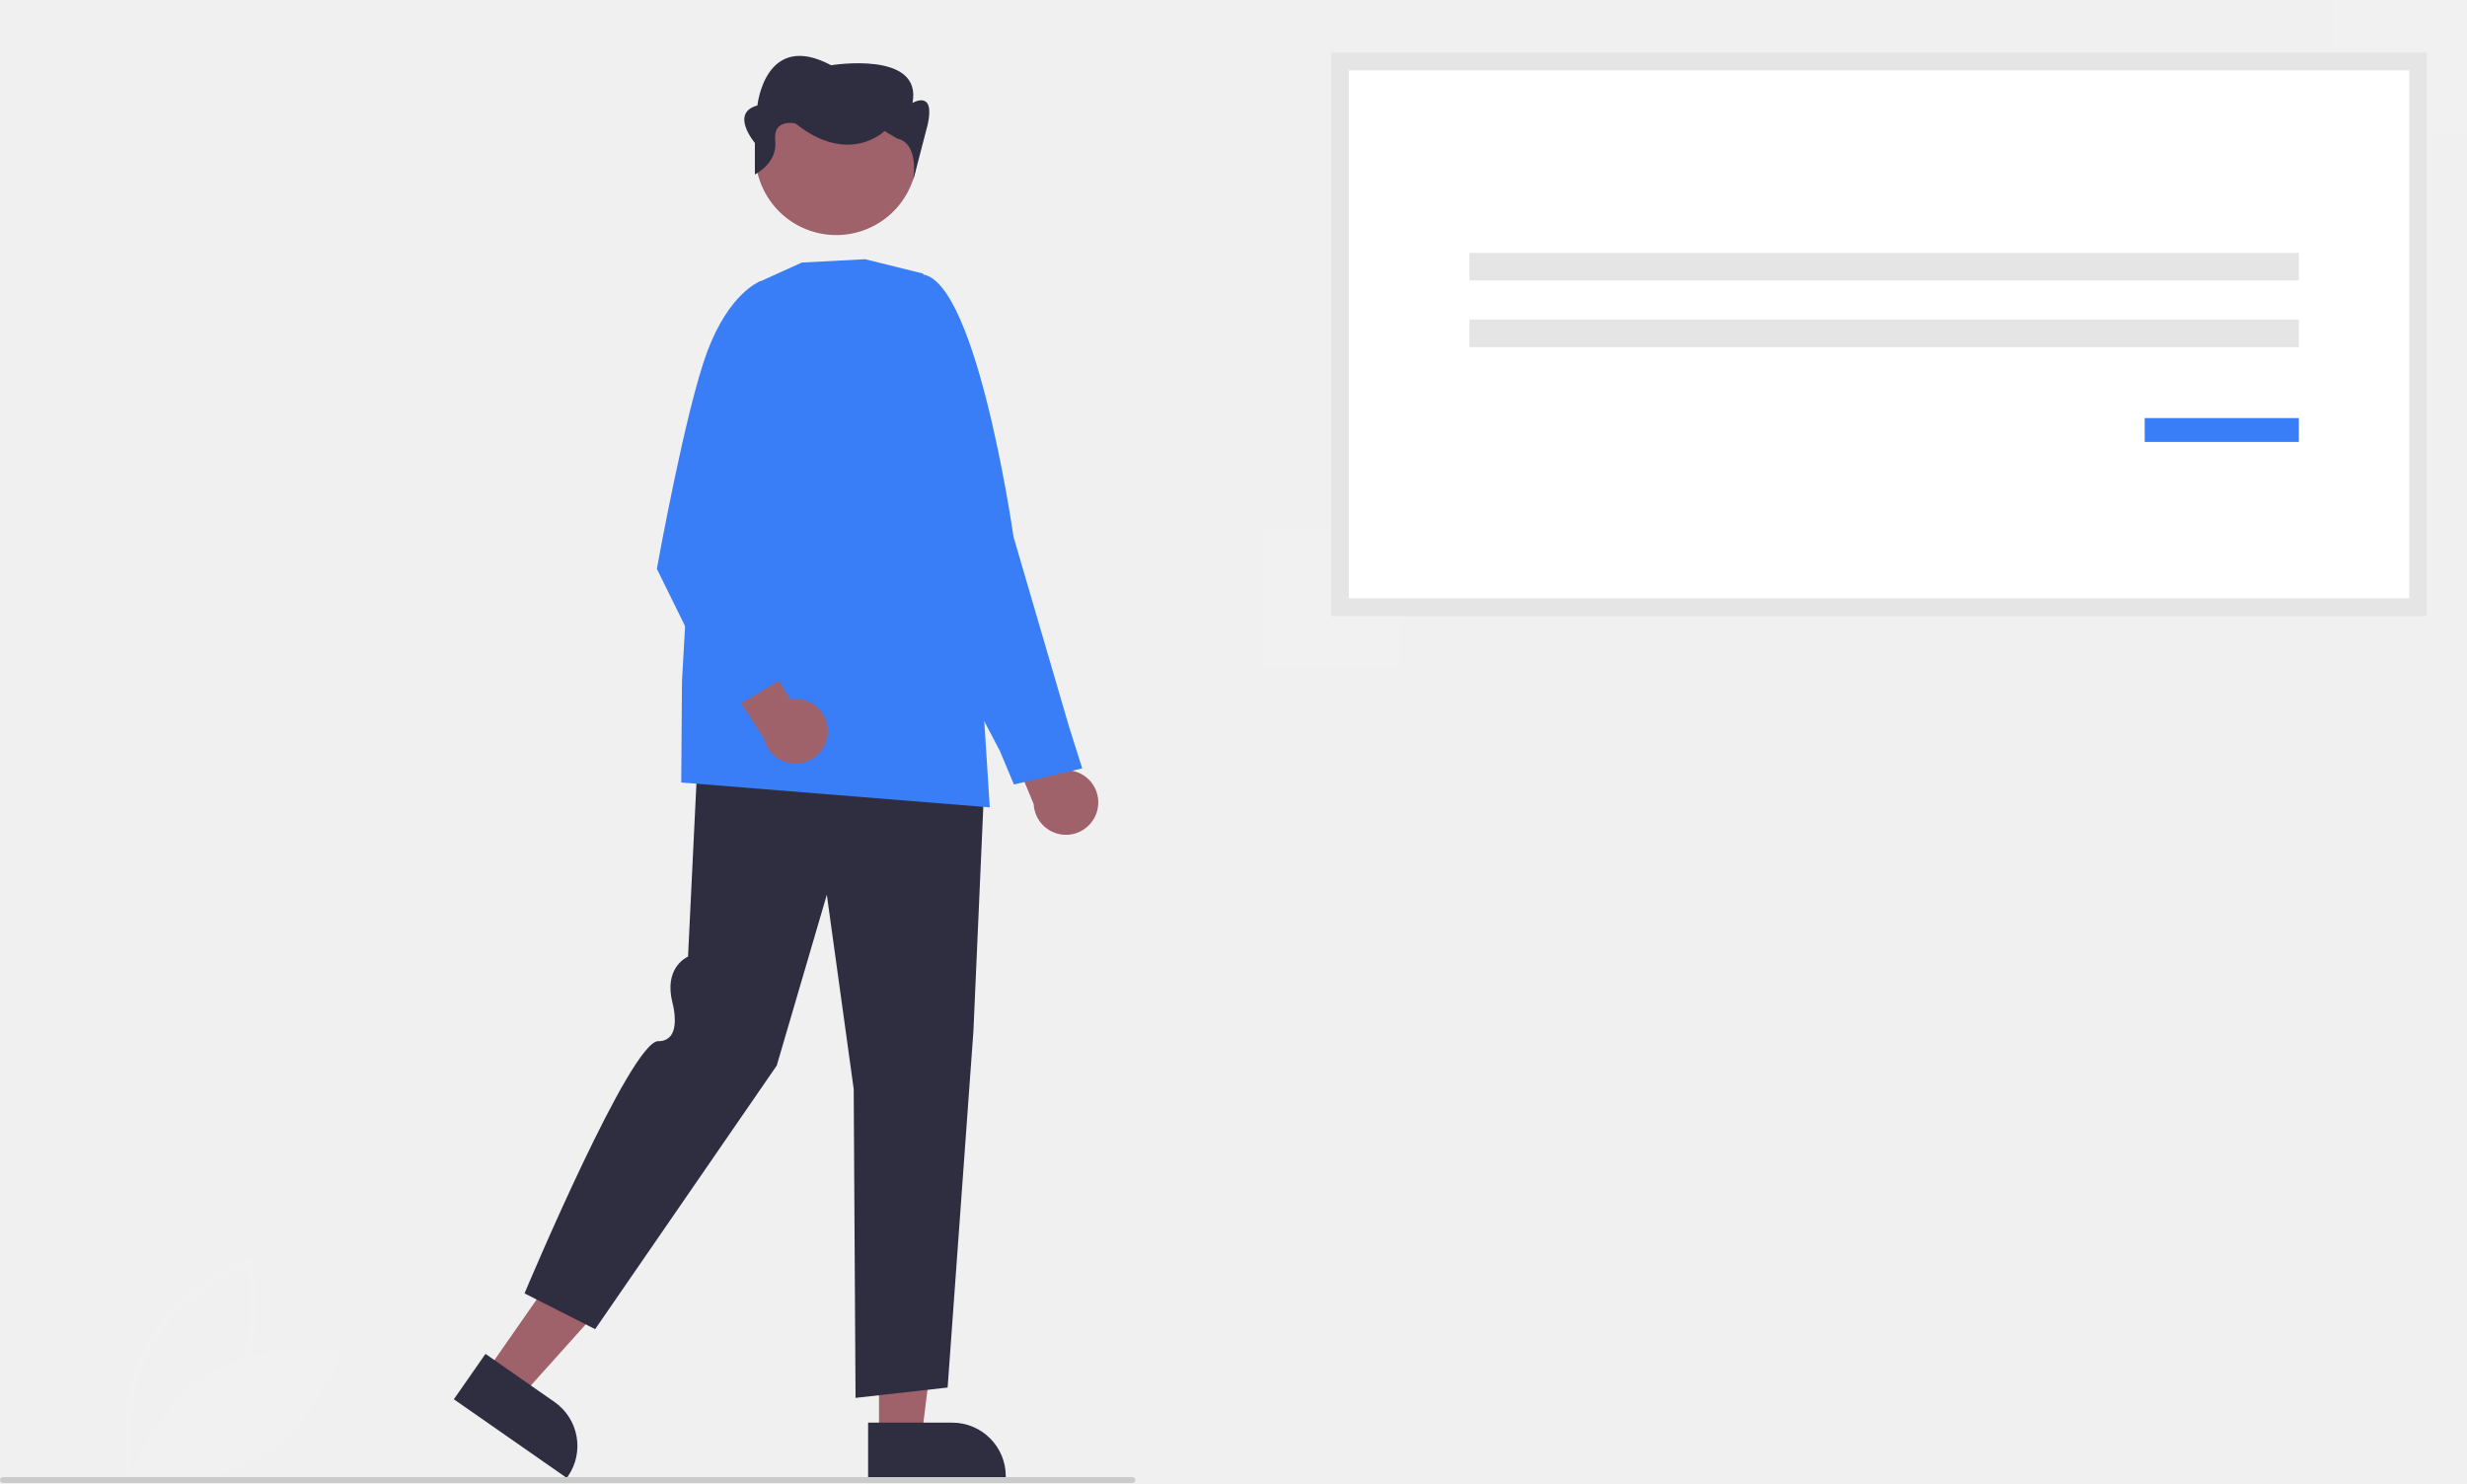
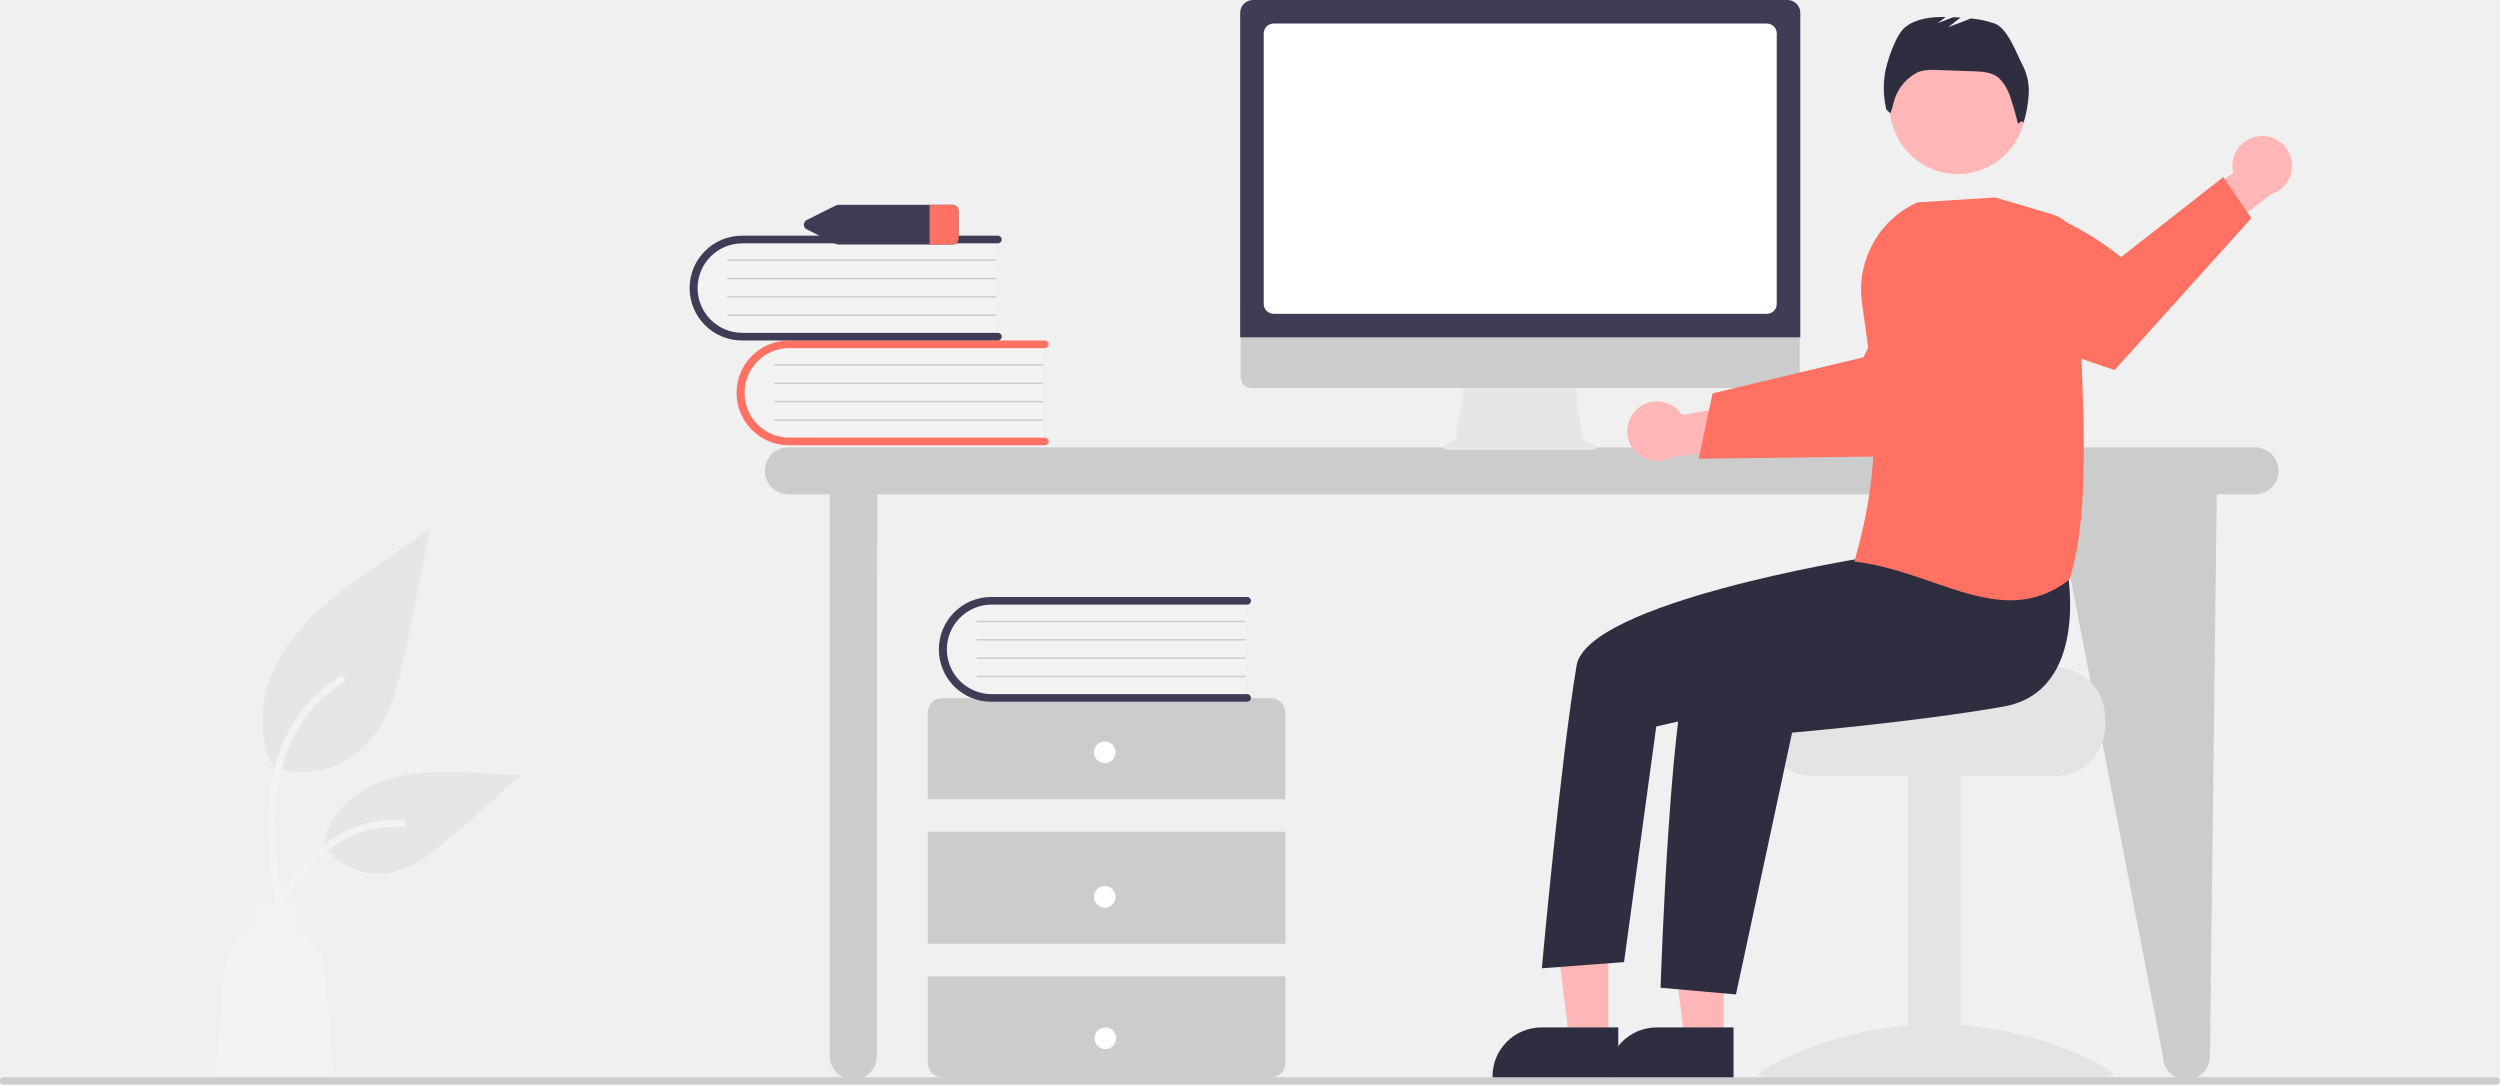
- <svg xmlns="http://www.w3.org/2000/svg" data-name="Layer 1" width="832.206" height="500.356" viewBox="0 0 832.206 500.356">
-   <path d="M227.317,699.06c-.056-.245-5.44-24.798,5.556-45.19,10.996-20.392,34.468-29.385,34.704-29.474l1.073-.402.253,1.118c.056.245,5.44,24.798-5.556,45.19-10.996,20.392-34.468,29.385-34.704,29.474l-1.073.402Zm39.862-72.338c-4.702,2.022-23.258,10.874-32.545,28.097-9.288,17.225-6.486,37.594-5.592,42.631,4.7-2.018,23.249-10.855,32.545-28.097C270.874,652.129,268.072,631.762,267.178,626.722Z" transform="translate(-183.897 -199.8219)" fill="#f1f1f1" />
-   <path d="M254.944,663.149c-19.761,11.889-27.371,35.503-27.371,35.503s24.428,4.339,44.188-7.55,27.371-35.503,27.371-35.503S274.704,651.26,254.944,663.149Z" transform="translate(-183.897 -199.8219)" fill="#f1f1f1" />
-   <path d="M554.193,472.564a10.837,10.837,0,0,0-10.48-12.897l-9.151-23.012-15.341,2.15,13.379,32.317a10.896,10.896,0,0,0,21.592,1.443Z" transform="translate(-183.897 -199.8219)" fill="#9f616a" />
-   <path d="M525.93,464.479l-4.753-11.335-29.621-56.385,1.611-104.332.309-.041c18.954-2.504,31.778,84.829,32.315,88.548l18.716,64.008,4.455,14.108Z" transform="translate(-183.897 -199.8219)" fill="#397ef6" />
-   <polygon points="296.518 484.658 310.92 484.657 317.771 429.106 296.515 429.107 296.518 484.658" fill="#9f616a" />
-   <path d="M476.741,679.778l28.363-.001h.001a18.076,18.076,0,0,1,18.075,18.075v.587l-46.438.002Z" transform="translate(-183.897 -199.8219)" fill="#2f2e41" />
-   <polygon points="164.095 462.715 175.912 470.949 213.294 429.291 195.854 417.138 164.095 462.715" fill="#9f616a" />
-   <path d="M347.667,656.579l23.271,16.216.001.001a18.076,18.076,0,0,1,4.495,25.164l-.336.482L336.997,671.891Z" transform="translate(-183.897 -199.8219)" fill="#2f2e41" />
-   <path d="M472.5,671.422l-.622-104.21L462.815,501.686,445.92,559.31l-.033.047-61.225,88.885-23.823-12.07.131-.31c1.456-3.463,35.762-84.794,44.983-84.794a4.98,4.98,0,0,0,4.242-1.864c2.706-3.614.502-11.283.48-11.36-2.64-10.946,3.997-14.674,5.319-15.296l3.556-73.397.369.025,96.39,6.761-4.044,91.766-8.699,120.232-.299.034Z" transform="translate(-183.897 -199.8219)" fill="#2f2e41" />
-   <path d="M517.781,472.202l-.417-.034L413.7,463.812l.256-34.3,5.074-89.558.029-.062,20.663-44.859,14.647-6.633,21.37-1.125.052.013,19.503,4.832,20.288,145.639Z" transform="translate(-183.897 -199.8219)" fill="#397ef6" />
-   <circle cx="465.995" cy="251.83" r="27.294" transform="translate(-247.5841 54.55847) rotate(-28.66324)" fill="#9f616a" />
-   <path d="M438.546,258.681v-10.634s-8.576-10.1.858-12.645c0,0,2.573-25.443,24.87-13.57,0,0,30.873-5.089,27.443,12.721,0,0,7.718-4.65,5.146,7.224L491.887,260.904s2.403-12.634-5.315-14.33l-4.288-2.544s-12.006,11.873-30.016-2.544c0,0-7.718-1.842-6.861,5.791S438.546,258.681,438.546,258.681Z" transform="translate(-183.897 -199.8219)" fill="#2f2e41" />
-   <path d="M463.154,446.587a10.837,10.837,0,0,0-12.624-10.807l-13.132-20.997-14.706,4.868,18.961,29.391a10.896,10.896,0,0,0,21.5-2.456Z" transform="translate(-183.897 -199.8219)" fill="#9f616a" />
-   <path d="M429.236,439.969l-23.758-48.235.021-.117c.096-.534,9.659-53.634,16.973-73.152,7.36-19.641,17.436-23.585,17.861-23.743l.213-.079,9.034,8.665-12.514,83.527,13.489,40.284Z" transform="translate(-183.897 -199.8219)" fill="#397ef6" />
-   <rect x="786.206" width="46" height="46" fill="#f1f1f1" />
-   <rect x="426.206" y="179" width="46" height="46" fill="#f1f1f1" />
-   <path d="M635.922,404.665H999.597V220.556H635.922Z" transform="translate(-183.897 -199.8219)" fill="#fff" />
-   <path d="M1002.597,407.665H632.922V217.556h369.675Zm-363.675-6h357.675V223.556H638.922Z" transform="translate(-183.897 -199.8219)" fill="#e5e5e5" />
-   <rect x="495.678" y="85.316" width="279.806" height="9.279" fill="#e5e5e5" />
-   <rect x="495.678" y="107.819" width="279.806" height="9.279" fill="#e5e5e5" />
-   <rect x="723.484" y="141.045" width="52" height="8.053" fill="#397ef6" />
-   <path d="M565.897,700.138h-381a1,1,0,1,1,0-2h381a1,1,0,0,1,0,2Z" transform="translate(-183.897 -199.8219)" fill="#cbcbcb" />
+ <svg xmlns="http://www.w3.org/2000/svg" data-name="Layer 1" width="979.327" height="424.837" viewBox="0 0 979.327 424.837">
+   <path d="M993.718,412.839H419.142a9.199,9.199,0,0,0,0,18.398H435.417V651.303a9.199,9.199,0,0,0,18.398,0l.14-220.065h461.156l42.52,220.065a9.199,9.199,0,1,0,18.398,0l2.676-220.065h15.014a9.199,9.199,0,0,0,0-18.398Z" transform="translate(-110.3366 -237.5817)" fill="#ccc" />
+   <path d="M518.737,371.85v38.955H421.141a19.489,19.489,0,1,1-1.355-38.955q.677-.024,1.355,0Z" transform="translate(-110.3366 -237.5817)" fill="#f2f2f2" />
+   <path d="M521.134,410.506a1.499,1.499,0,0,1-1.498,1.498H419.403a20.526,20.526,0,0,1,0-41.052H519.636a1.498,1.498,0,1,1,0,2.997H419.403a17.53,17.53,0,0,0,0,35.059H519.636A1.499,1.499,0,0,1,521.134,410.506Z" transform="translate(-110.3366 -237.5817)" fill="#ff7263" />
+   <path d="M518.737,380.84H413.859a.3.3,0,0,1-.006-.599H518.737a.3.3,0,0,1,0,.599Z" transform="translate(-110.3366 -237.5817)" fill="#ccc" />
+   <path d="M518.737,388.032H413.859a.3.3,0,0,1-.006-.599H518.737a.3.3,0,0,1,0,.599Z" transform="translate(-110.3366 -237.5817)" fill="#ccc" />
+   <path d="M518.737,395.223H413.859a.3.3,0,0,1-.006-.599H518.737a.3.3,0,0,1,0,.599Z" transform="translate(-110.3366 -237.5817)" fill="#ccc" />
+   <path d="M518.737,402.415H413.859a.3.3,0,0,1-.006-.599H518.737a.3.3,0,0,1,0,.599Z" transform="translate(-110.3366 -237.5817)" fill="#ccc" />
+   <path d="M500.339,330.809v38.955H402.743a19.489,19.489,0,0,1-1.355-38.955q.677-.024,1.355,0Z" transform="translate(-110.3366 -237.5817)" fill="#f2f2f2" />
+   <path d="M502.737,369.464a1.499,1.499,0,0,1-1.498,1.498H401.005a20.526,20.526,0,0,1,0-41.052H501.239a1.498,1.498,0,1,1,0,2.997H401.005a17.53,17.53,0,0,0,0,35.059H501.239A1.499,1.499,0,0,1,502.737,369.464Z" transform="translate(-110.3366 -237.5817)" fill="#3f3d56" />
+   <path d="M500.339,339.799H395.461a.3.3,0,0,1-.006-.599H500.339a.3.3,0,0,1,0,.599Z" transform="translate(-110.3366 -237.5817)" fill="#ccc" />
+   <path d="M500.339,346.991H395.461a.3.3,0,0,1-.006-.599H500.339a.3.3,0,0,1,0,.599Z" transform="translate(-110.3366 -237.5817)" fill="#ccc" />
+   <path d="M500.339,354.182H395.461a.3.3,0,0,1-.006-.599H500.339a.3.3,0,0,1,0,.599Z" transform="translate(-110.3366 -237.5817)" fill="#ccc" />
+   <path d="M500.339,361.374H395.461a.3.3,0,0,1-.006-.599H500.339a.3.3,0,0,1,0,.599Z" transform="translate(-110.3366 -237.5817)" fill="#ccc" />
+   <path d="M613.874,550.683V516.718a5.661,5.661,0,0,0-5.661-5.661H479.428a5.661,5.661,0,0,0-5.661,5.661v33.965Z" transform="translate(-110.3366 -237.5817)" fill="#ccc" />
+   <rect x="363.431" y="325.839" width="140.106" height="43.872" fill="#ccc" />
+   <path d="M473.768,620.029V653.994a5.661,5.661,0,0,0,5.661,5.661H608.213a5.661,5.661,0,0,0,5.661-5.661V620.029Z" transform="translate(-110.3366 -237.5817)" fill="#ccc" />
+   <circle cx="432.776" cy="294.704" r="4.246" fill="#fff" />
+   <circle cx="432.776" cy="351.312" r="4.246" fill="#fff" />
+   <circle cx="433.004" cy="406.722" r="4.246" fill="#fff" />
+   <path d="M597.989,472.331v38.955H500.393a19.489,19.489,0,0,1-1.356-38.955q.678-.024,1.356,0Z" transform="translate(-110.3366 -237.5817)" fill="#f2f2f2" />
+   <path d="M600.386,510.986a1.499,1.499,0,0,1-1.498,1.498H498.655a20.526,20.526,0,0,1-.025-41.052H598.888a1.498,1.498,0,1,1,0,2.997H498.655a17.53,17.53,0,0,0,0,35.059H598.888A1.499,1.499,0,0,1,600.386,510.986Z" transform="translate(-110.3366 -237.5817)" fill="#3f3d56" />
+   <path d="M597.989,481.32H493.111a.3.3,0,0,1-.006-.599H597.989a.3.3,0,0,1,0,.599Z" transform="translate(-110.3366 -237.5817)" fill="#ccc" />
+   <path d="M597.989,488.512H493.111a.3.3,0,0,1-.006-.599H597.989a.3.3,0,0,1,0,.599Z" transform="translate(-110.3366 -237.5817)" fill="#ccc" />
+   <path d="M597.989,495.703H493.111a.3.3,0,0,1-.006-.599H597.989a.3.3,0,0,1,0,.599Z" transform="translate(-110.3366 -237.5817)" fill="#ccc" />
+   <path d="M597.989,502.895H493.111a.3.3,0,0,1-.006-.599H597.989a.3.3,0,0,1,0,.599Z" transform="translate(-110.3366 -237.5817)" fill="#ccc" />
+   <path d="M483.367,317.814H438.902a2.747,2.747,0,0,0-1.217.283l-11.223,5.618a2.045,2.045,0,0,0,0,3.764l11.223,5.618a2.747,2.747,0,0,0,1.217.283h44.466a2.334,2.334,0,0,0,2.463-2.165v-11.237A2.334,2.334,0,0,0,483.367,317.814Z" transform="translate(-110.3366 -237.5817)" fill="#3f3d56" />
+   <path d="M485.83,319.979v11.237a2.334,2.334,0,0,1-2.463,2.165h-8.859V317.814h8.859A2.334,2.334,0,0,1,485.83,319.979Z" transform="translate(-110.3366 -237.5817)" fill="#ff7263" />
+   <path d="M216.781,537.993a35.34,35.34,0,0,0,34.126-6.011c11.953-10.032,15.7-26.56,18.749-41.864q4.509-22.633,9.019-45.266l-18.882,13.002c-13.579,9.35-27.464,18.999-36.866,32.542S209.421,522.426,216.975,537.08" transform="translate(-110.3366 -237.5817)" fill="#e6e6e6" />
+   <path d="M218.395,592.797c-1.911-13.921-3.876-28.02-2.536-42.09,1.191-12.496,5.003-24.7,12.764-34.707a57.736,57.736,0,0,1,14.813-13.423c1.481-.935,2.845,1.413,1.37,2.343a54.888,54.888,0,0,0-21.711,26.196c-4.727,12.023-5.486,25.128-4.671,37.9.493,7.723,1.537,15.396,2.589,23.059a1.406,1.406,0,0,1-.948,1.669,1.365,1.365,0,0,1-1.669-.948Z" transform="translate(-110.3366 -237.5817)" fill="#f2f2f2" />
+   <path d="M236.802,568.164a26.014,26.014,0,0,0,22.666,11.699c11.474-.545,21.04-8.553,29.651-16.156l25.47-22.488-16.857-.807c-12.122-.58-24.557-1.121-36.104,2.617s-22.195,12.735-24.306,24.686" transform="translate(-110.3366 -237.5817)" fill="#e6e6e6" />
+   <path d="M212.994,600.8c9.199-16.276,19.868-34.365,38.933-40.147A43.445,43.445,0,0,1,268.302,558.962c1.739.15,1.304,2.83-.431,2.68a40.361,40.361,0,0,0-26.133,6.914c-7.369,5.016-13.106,11.988-17.962,19.383-2.974,4.529-5.639,9.251-8.303,13.966-.852,1.507-3.341.419-2.479-1.105Z" transform="translate(-110.3366 -237.5817)" fill="#f2f2f2" />
+   <path d="M198.255,617.932a19.698,19.698,0,0,1,12.071-16.498v-9.41h15.782v9.706a19.688,19.688,0,0,1,11.414,16.202l3.711,43.138H194.544Z" transform="translate(-110.3366 -237.5817)" fill="#f2f2f2" />
+   <path d="M734.973,411.955l-4.695-1.977-3.221-23.536h-42.889l-3.491,23.439-4.2,2.1a.997.997,0,0,0,.446,1.89h57.663A.997.997,0,0,0,734.973,411.955Z" transform="translate(-110.3366 -237.5817)" fill="#e6e6e6" />
+   <path d="M811.19,389.574H600.507a4.174,4.174,0,0,1-4.165-4.174V355.691H815.354V385.4A4.174,4.174,0,0,1,811.19,389.574Z" transform="translate(-110.3366 -237.5817)" fill="#ccc" />
+   <path d="M815.575,369.732H596.15V242.613a5.037,5.037,0,0,1,5.032-5.032h209.361a5.038,5.038,0,0,1,5.032,5.032Z" transform="translate(-110.3366 -237.5817)" fill="#3f3d56" />
+   <path d="M802.469,360.506h-193.214a3.883,3.883,0,0,1-3.879-3.879V250.687a3.884,3.884,0,0,1,3.879-3.879h193.214a3.884,3.884,0,0,1,3.879,3.879V356.627A3.883,3.883,0,0,1,802.469,360.506Z" transform="translate(-110.3366 -237.5817)" fill="#fff" />
+   <path d="M751.58,397.887a11.616,11.616,0,0,1,17.666,2.272l26.134-4.646,6.697,15.193-36.999,6.043a11.679,11.679,0,0,1-13.499-18.862Z" transform="translate(-110.3366 -237.5817)" fill="#ffb6b6" />
+   <path d="M775.776,417.286l27.246-.34,3.449-.047,55.433-.698s15.053-14.361,28.161-29.146l-1.837-13.288A54.292,54.292,0,0,0,870.023,340.152C851.25,352.696,840.363,377.526,840.363,377.526l-34.37,8.221-3.438.822-21.356,5.103Z" transform="translate(-110.3366 -237.5817)" fill="#ff7263" />
+   <path d="M915.25,498.962H864.392c0,2.179-55.594,3.948-55.594,3.948a20.309,20.309,0,0,0-3.332,3.158,19.597,19.597,0,0,0-4.58,12.633v3.158a19.746,19.746,0,0,0,19.739,19.739h94.625a19.756,19.756,0,0,0,19.739-19.739v-3.158A19.766,19.766,0,0,0,915.25,498.962Z" transform="translate(-110.3366 -237.5817)" fill="#e4e4e4" />
+   <rect x="747.402" y="303.231" width="20.528" height="118.49" fill="#e4e4e4" />
+   <path d="M799.312,658.581c0,2.218,31.107.858,69.48.858s69.48,1.36,69.48-.858-31.107-19.807-69.48-19.807S799.312,656.363,799.312,658.581Z" transform="translate(-110.3366 -237.5817)" fill="#e4e4e4" />
+   <polygon points="675.186 407.461 659.908 407.46 652.64 348.531 675.188 348.532 675.186 407.461" fill="#ffb6b6" />
+   <path d="M789.419,659.852l-49.262-.002v-.623a19.175,19.175,0,0,1,19.174-19.174h.001l30.088.001Z" transform="translate(-110.3366 -237.5817)" fill="#2f2e41" />
+   <polygon points="630.031 407.461 614.753 407.46 607.485 348.531 630.033 348.532 630.031 407.461" fill="#ffb6b6" />
+   <path d="M744.264,659.852l-49.262-.002v-.623a19.175,19.175,0,0,1,19.174-19.174h.001l30.088.001Z" transform="translate(-110.3366 -237.5817)" fill="#2f2e41" />
+   <circle cx="766.887" cy="41.636" r="26.564" fill="#ffb6b6" />
+   <path d="M920.217,461.224s8.913,47.131-25,53.132-82.866,10.22-82.866,10.22L790.367,627.143l-29.534-2.637s3.928-123.467,13.588-133.127,70.712-38.583,70.712-38.583Z" transform="translate(-110.3366 -237.5817)" fill="#2f2e41" />
+   <path d="M853.983,441.471,839.151,456.351s-107.094,17.25-111.226,41.985c-6.237,37.344-13.605,118.552-13.605,118.552l32.199-2.415,12.626-92.311,51.518-11.719L869.277,478.5Z" transform="translate(-110.3366 -237.5817)" fill="#2f2e41" />
+   <path d="M902.785,263.361c-2.622-4.948-5.954-14.808-11.247-16.637a42.077,42.077,0,0,0-9.058-1.93l-8.996,3.46,4.896-3.808q-1.43-.085-2.858-.139l-6.07,2.335,3.105-2.415c-5.659-.058-11.5.53-15.885,3.975-3.738,2.937-7.442,14.062-8.041,18.778a35.917,35.917,0,0,0,.66,13.531l1.537,1.462a18.859,18.859,0,0,0,1.206-3.839,18.181,18.181,0,0,1,8.703-11.806l.084-.047c2.578-1.451,5.707-1.384,8.663-1.278l14.042.505c3.378.122,7.016.335,9.65,2.454a15.888,15.888,0,0,1,3.858,5.589c1.309,2.641,3.866,12.604,3.866,12.604s1.447-1.881,2.14-.481a48.398,48.398,0,0,0,2.014-11.233A22.009,22.009,0,0,0,902.785,263.361Z" transform="translate(-110.3366 -237.5817)" fill="#2f2e41" />
+   <path d="M995.694,290.883A11.616,11.616,0,0,0,985.181,305.261l-21.361,15.757,6.41,15.317,29.854-22.676a11.679,11.679,0,0,0-4.389-22.776Z" transform="translate(-110.3366 -237.5817)" fill="#ffb6b6" />
+   <path d="M992.256,323.052l-53.551,59.474s-25.609-8.198-45.415-17.086l-8.898-27.328a54.343,54.343,0,0,1-2.601-19.664c27.456-7.306,59.391,19.879,59.391,19.879l40.085-31.399Z" transform="translate(-110.3366 -237.5817)" fill="#ff7263" />
+   <path d="M867.301,465.617c-9.554-3.3-19.433-6.713-30.089-7.994l-.458-.055.126-.443c11.031-38.731,8.278-63.507,2.872-100.723a37.591,37.591,0,0,1,21.548-39.501l.065-.03,30.434-1.934.069-.004,22.134,6.51a15.183,15.183,0,0,1,10.867,14.831c-.24,12.239.269,25.904.807,40.371,1.208,32.456,2.457,66.016-4.63,87.792l-.037.114-.095.074a36.099,36.099,0,0,1-23.081,8.108C887.901,472.732,877.762,469.23,867.301,465.617Z" transform="translate(-110.3366 -237.5817)" fill="#ff7263" />
+   <path d="M1088.248,662.418H111.752a1.415,1.415,0,1,1,0-2.83h976.496a1.415,1.415,0,1,1,0,2.83Z" transform="translate(-110.3366 -237.5817)" fill="#ccc" />
</svg>
